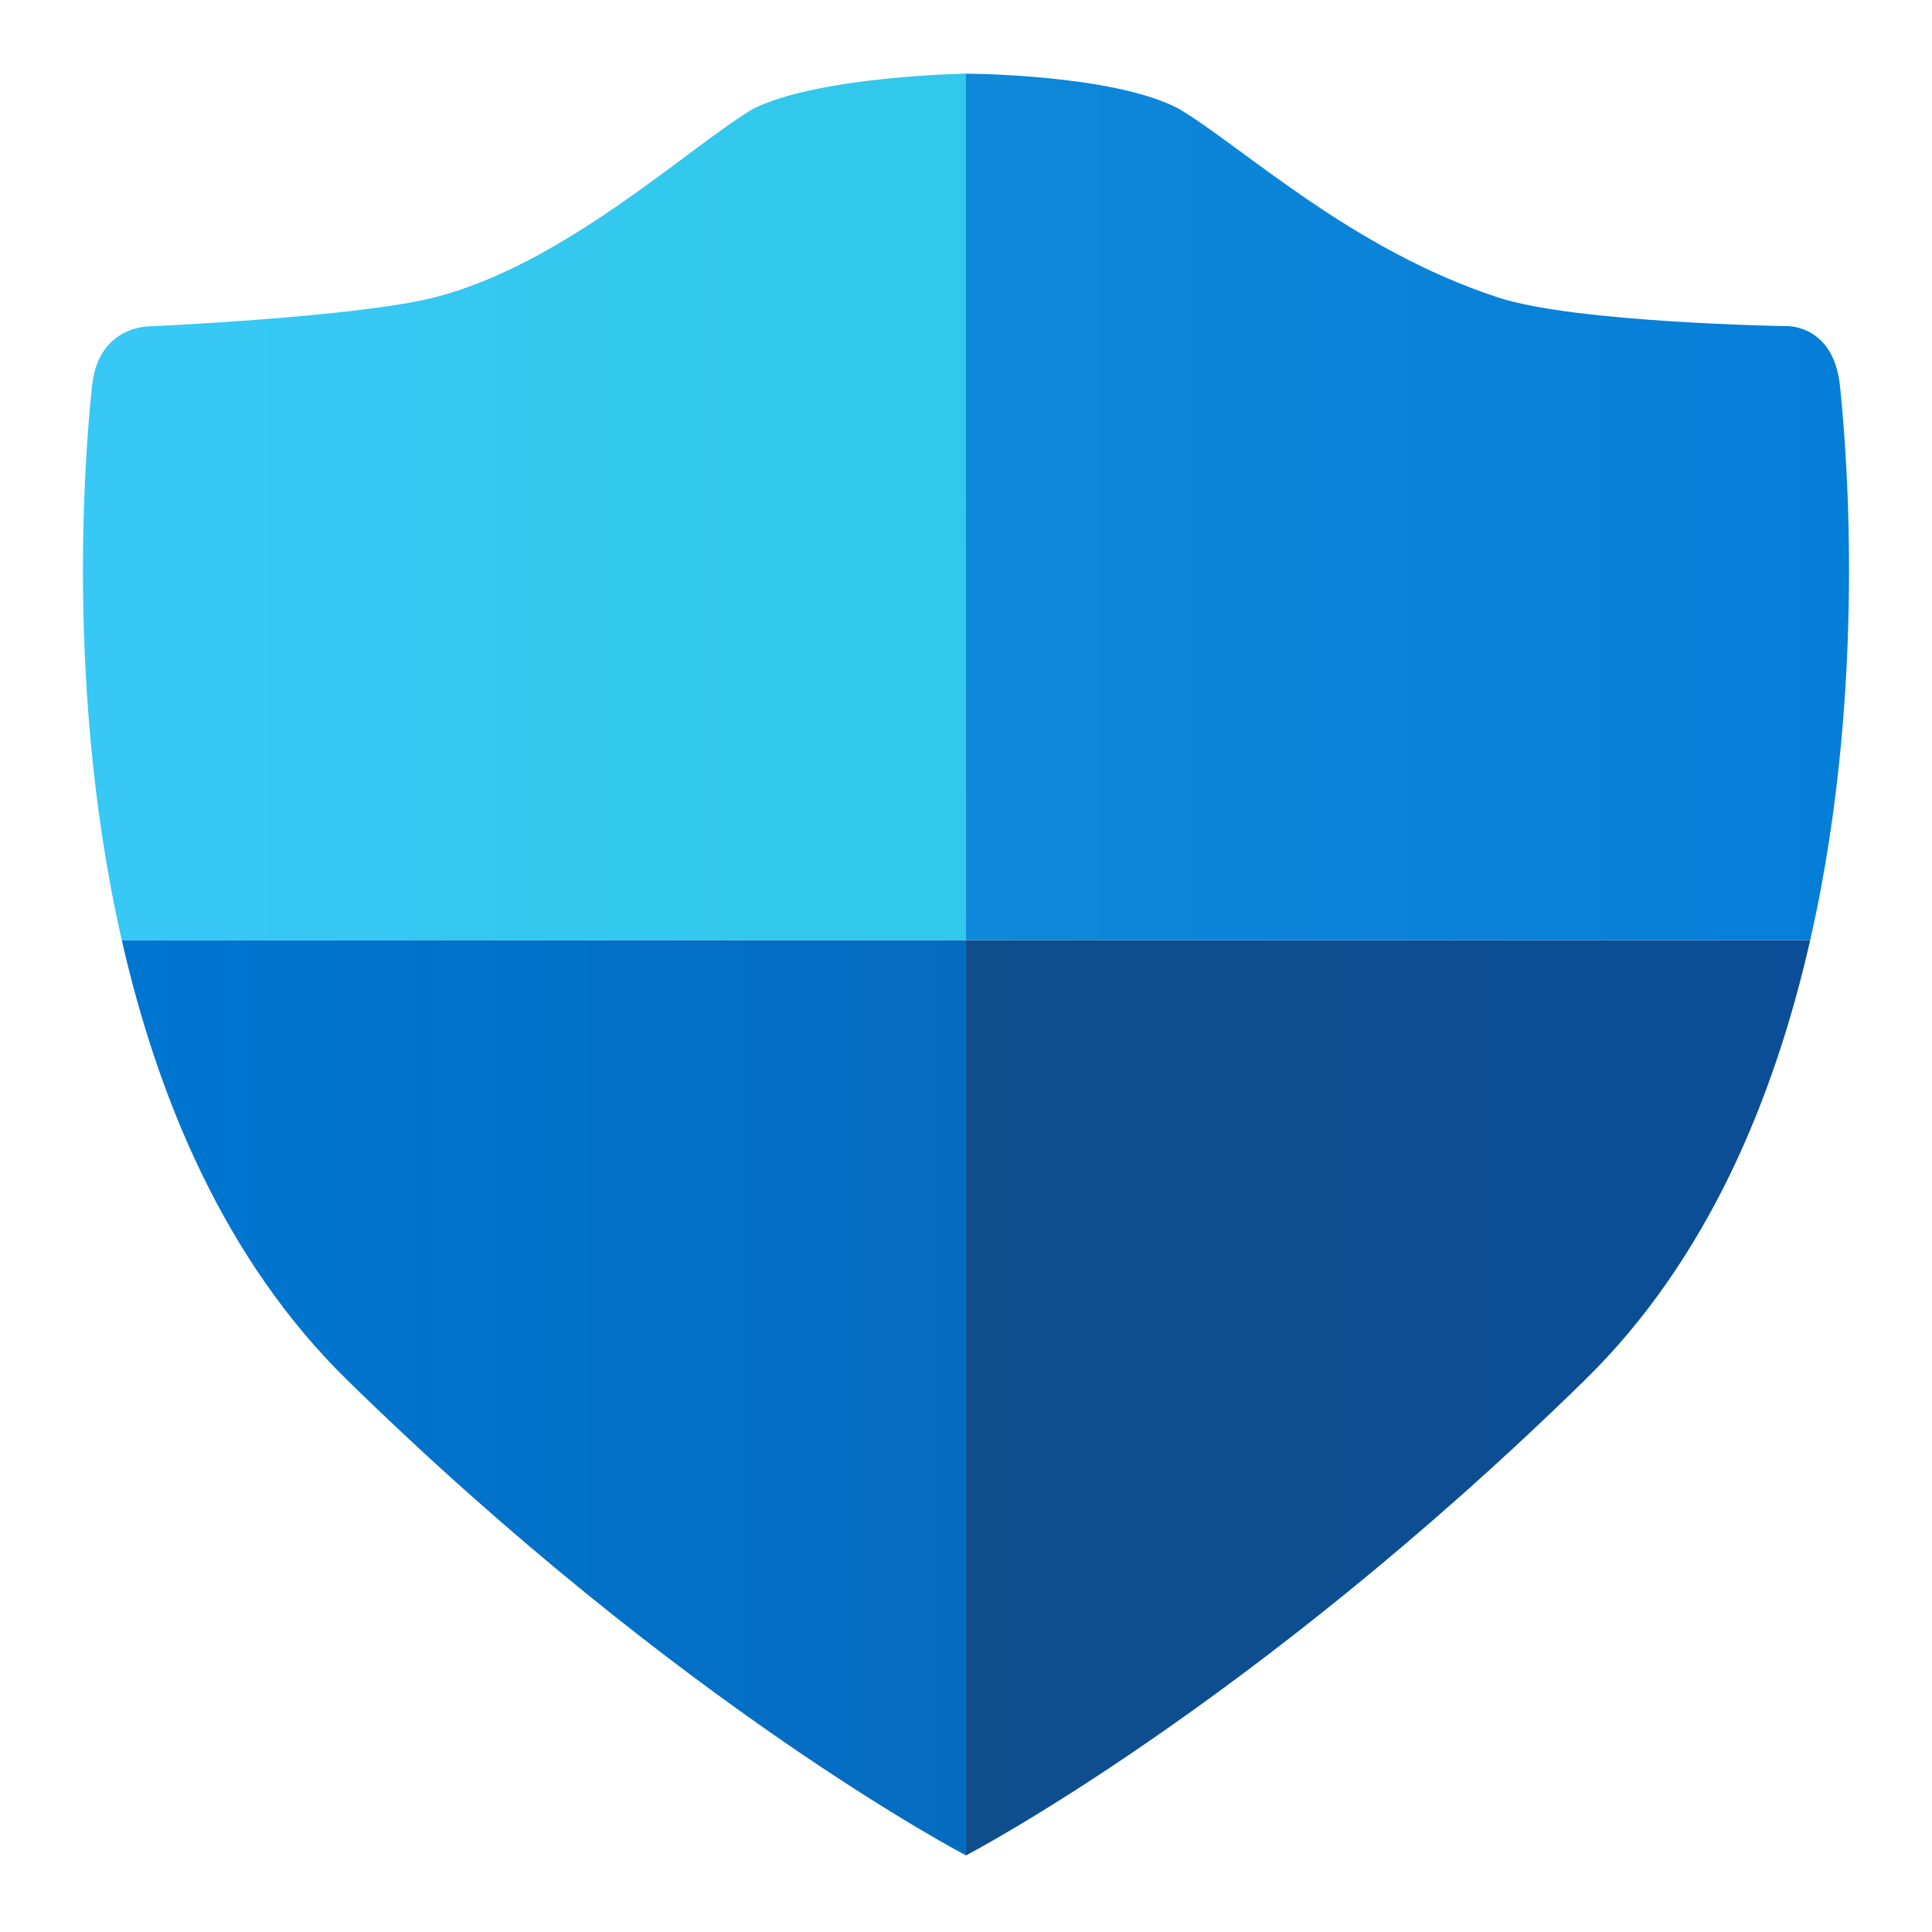
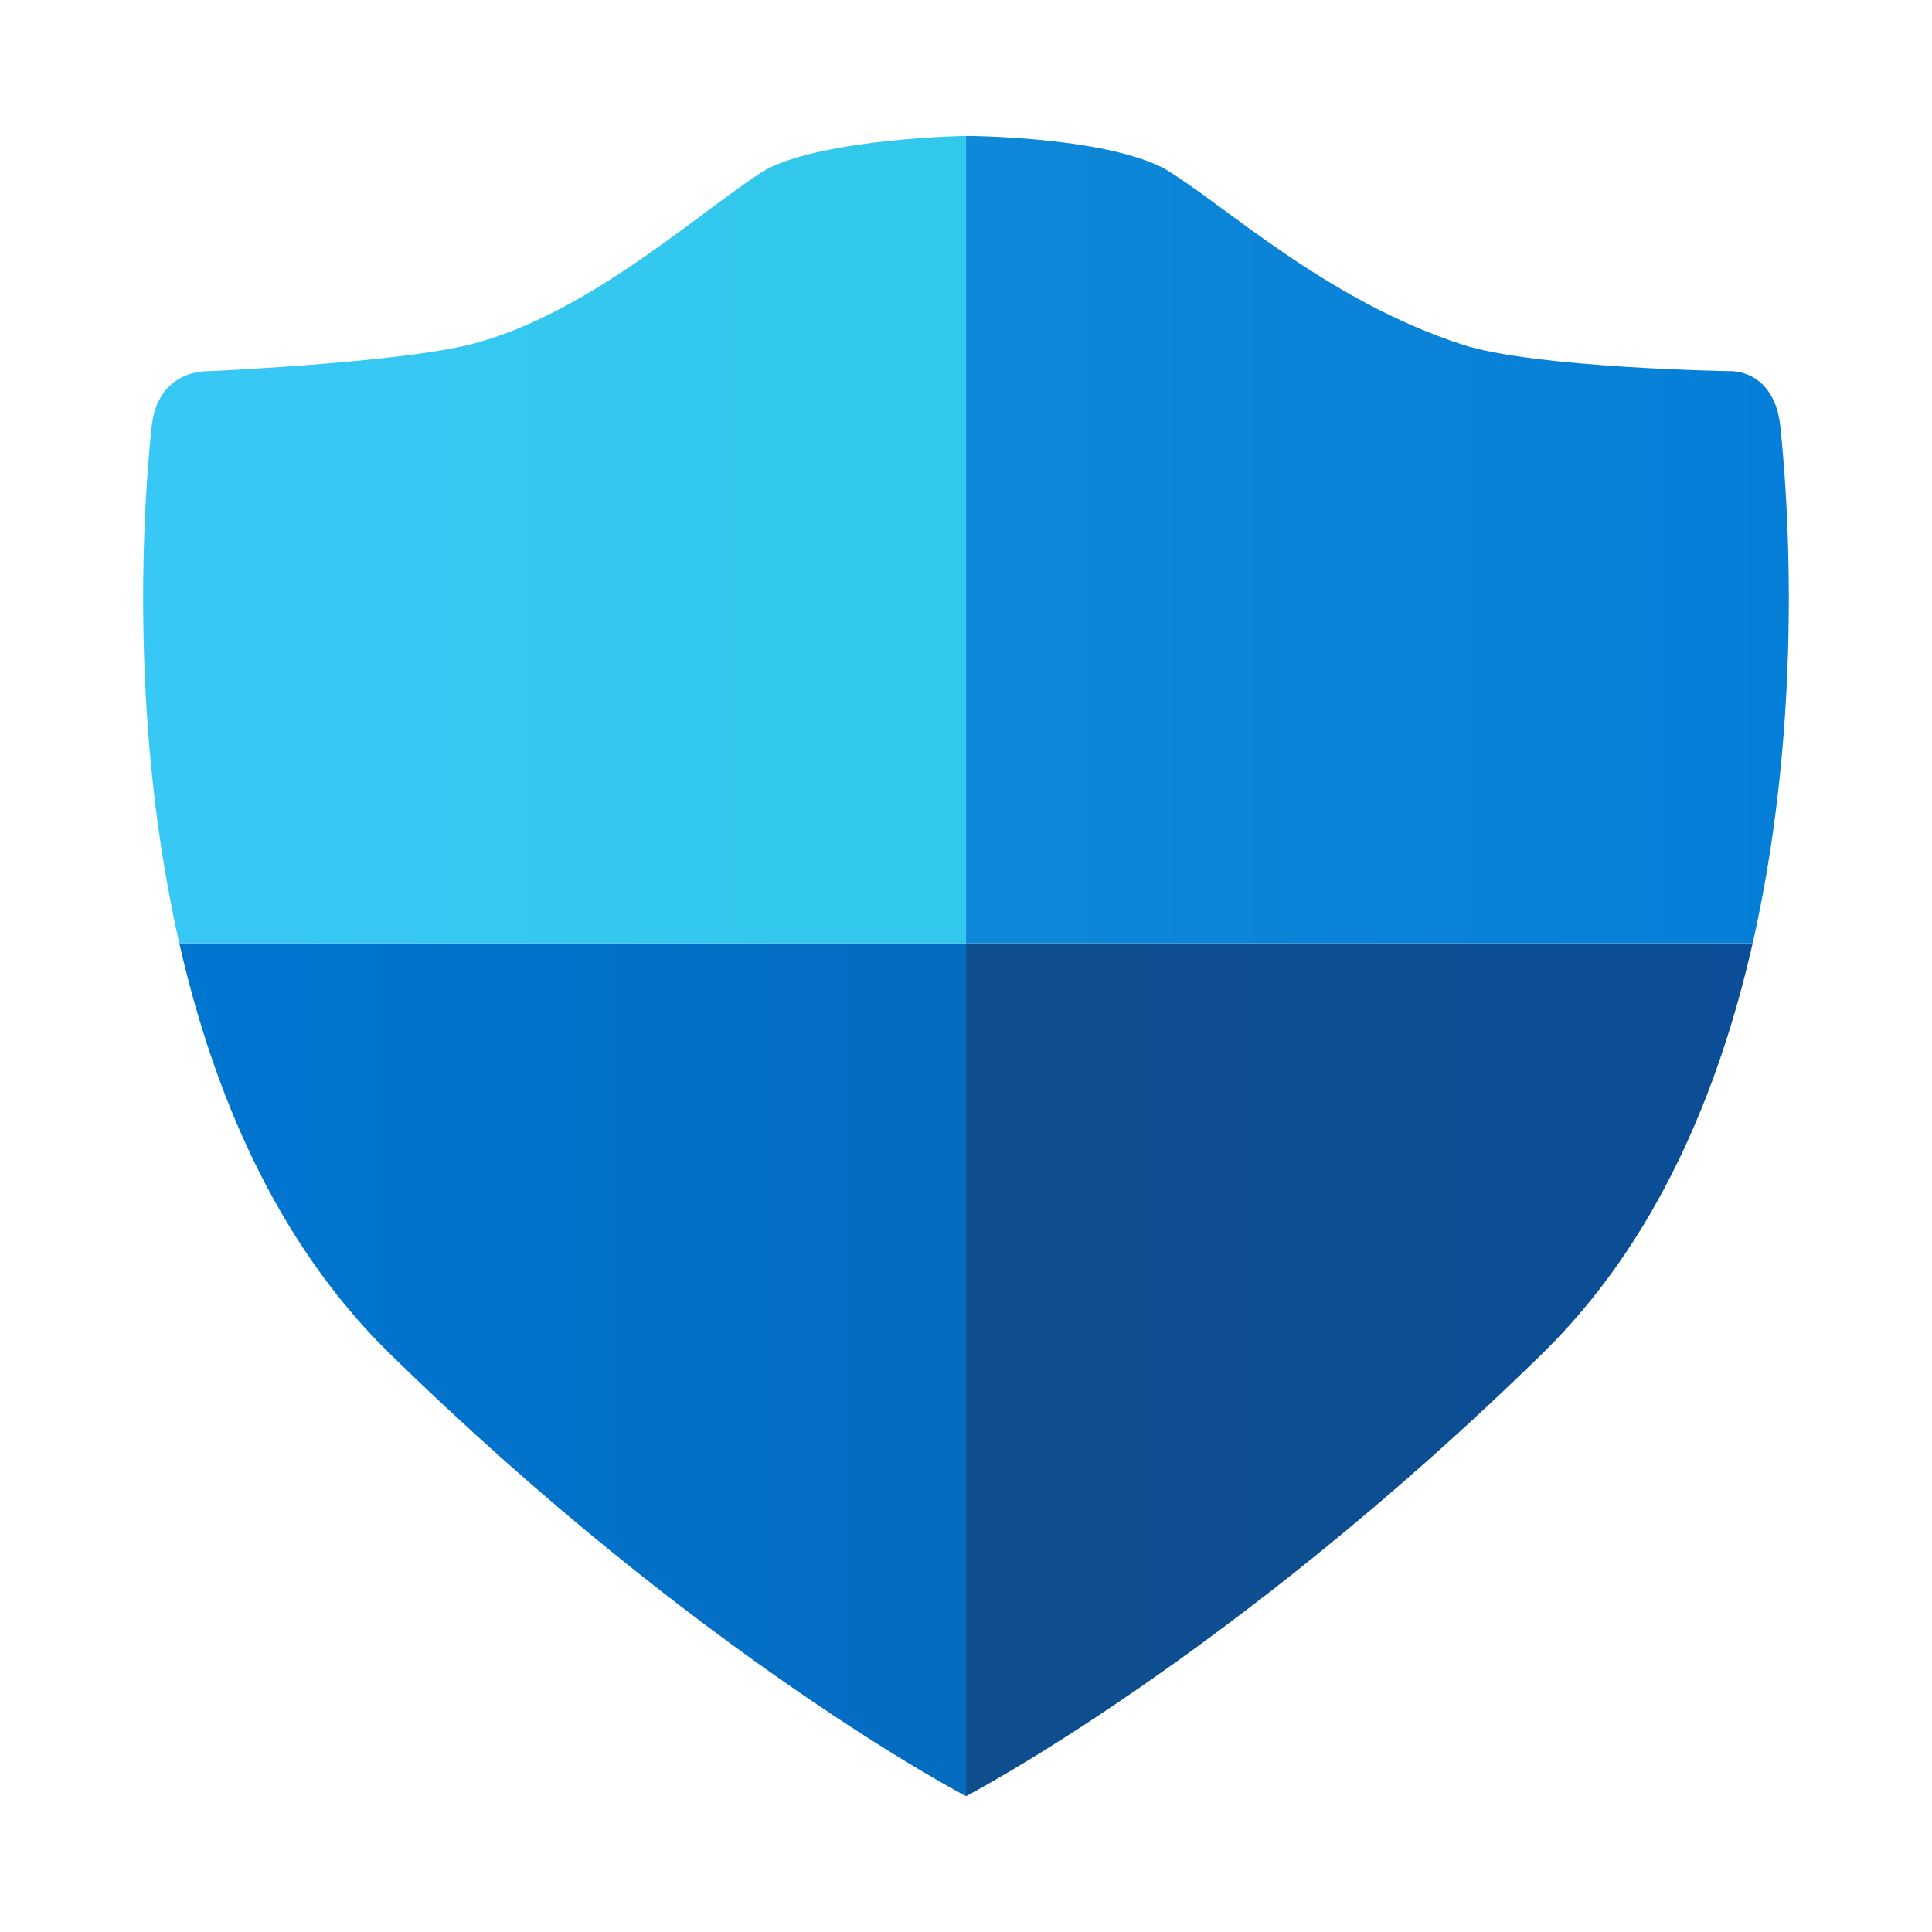
- <svg xmlns="http://www.w3.org/2000/svg" width="64" height="64" version="1.1" viewBox="0 0 16.933 16.933">
-   <defs>
-     <linearGradient id="linearGradient887" x1="75.452" x2="95.964" y1="148.13" y2="148.13" gradientTransform="matrix(.26458 0 0 .26458 2.6382 -34.804)" gradientUnits="userSpaceOnUse">
-       <stop stop-color="#37c8f5" offset="0" />
-       <stop stop-color="#32c8eb" offset="1" />
+ <svg xmlns="http://www.w3.org/2000/svg" width="64" height="64" version="1.1" viewBox="0 0 16.933 16.933" id="svg36">
+   <defs id="defs22">
+     <linearGradient id="linearGradient887" x1="75.452" x2="95.964" y1="148.13" y2="148.13" gradientTransform="matrix(0.26458,0,0,0.26458,2.6382,-34.804)" gradientUnits="userSpaceOnUse">
+       <stop stop-color="#37c8f5" offset="0" id="stop2" />
+       <stop stop-color="#32c8eb" offset="1" id="stop4" />
    </linearGradient>
-     <linearGradient id="linearGradient895" x1="102.47" x2="133.97" y1="148.13" y2="148.13" gradientTransform="matrix(.26458 0 0 .26458 2.6382 -34.804)" gradientUnits="userSpaceOnUse">
-       <stop stop-color="#0e88d8" offset="0" />
-       <stop stop-color="#057ed8" offset="1" />
+     <linearGradient id="linearGradient895" x1="102.47" x2="133.97" y1="148.13" y2="148.13" gradientTransform="matrix(0.26458,0,0,0.26458,2.6382,-34.804)" gradientUnits="userSpaceOnUse">
+       <stop stop-color="#0e88d8" offset="0" id="stop7" />
+       <stop stop-color="#057ed8" offset="1" id="stop9" />
    </linearGradient>
-     <linearGradient id="linearGradient903" x1="72.361" x2="102.47" y1="179.05" y2="179.05" gradientTransform="matrix(.26458 0 0 .26458 2.6382 -34.804)" gradientUnits="userSpaceOnUse">
-       <stop stop-color="#0076d1" offset="0" />
-       <stop stop-color="#046cc0" offset="1" />
+     <linearGradient id="linearGradient903" x1="72.361" x2="102.47" y1="179.05" y2="179.05" gradientTransform="matrix(0.26458,0,0,0.26458,2.6382,-34.804)" gradientUnits="userSpaceOnUse">
+       <stop stop-color="#0076d1" offset="0" id="stop12" />
+       <stop stop-color="#046cc0" offset="1" id="stop14" />
    </linearGradient>
-     <linearGradient id="linearGradient911" x1="102.47" x2="132.58" y1="179.05" y2="179.05" gradientTransform="matrix(.26458 0 0 .26458 2.6382 -34.804)" gradientUnits="userSpaceOnUse">
-       <stop stop-color="#0f4e8d" offset="0" />
-       <stop stop-color="#0b4e97" offset="1" />
+     <linearGradient id="linearGradient911" x1="102.47" x2="132.58" y1="179.05" y2="179.05" gradientTransform="matrix(0.26458,0,0,0.26458,2.6382,-34.804)" gradientUnits="userSpaceOnUse">
+       <stop stop-color="#0f4e8d" offset="0" id="stop17" />
+       <stop stop-color="#0b4e97" offset="1" id="stop19" />
    </linearGradient>
  </defs>
-   <g transform="matrix(.9288 0 0 .95254 -19.165 .27689)">
-     <path d="m21.783 8.359c0.34 1.455 0.97 2.943 2.128 4.049 3.157 3.014 5.839 4.373 5.839 4.373v-8.422z" fill="url(#linearGradient903)" />
-     <path d="m21.783 8.359h7.967l1.4e-4 -7.972s-1.386 0.021-2.011 0.324c-0.609 0.355-1.792 1.441-3.019 1.738-0.742 0.179-2.653 0.262-2.653 0.262s-0.504-0.023-0.565 0.552c-0.016 0.177-0.305 2.587 0.281 5.097z" fill="url(#linearGradient887)" />
-     <path d="m29.75 8.359v8.422s2.682-1.36 5.839-4.373c1.159-1.106 1.788-2.594 2.127-4.049z" fill="url(#linearGradient911)" />
-     <path d="m29.75 8.359h7.966c0.586-2.51 0.297-4.92 0.281-5.097-0.061-0.575-0.51-0.552-0.51-0.552s-1.98-0.031-2.708-0.261c-1.389-0.44-2.41-1.383-3.019-1.738-0.618-0.321-2.011-0.324-2.011-0.324z" fill="url(#linearGradient895)" />
+   <g transform="matrix(0.8654808,0,0,0.8876024,-17.28136,0.847632)" id="g34">
+     <path d="m 21.783,8.359 c 0.34,1.455 0.97,2.943 2.128,4.049 3.157,3.014 5.839,4.373 5.839,4.373 V 8.359 Z" fill="url(#linearGradient903)" id="path26" style="fill:url(#linearGradient903)" />
+     <path d="m 21.783,8.359 h 7.967 l 1.4e-4,-7.972 c 0,0 -1.386,0.021 -2.011,0.324 -0.609,0.355 -1.792,1.441 -3.019,1.738 -0.742,0.179 -2.653,0.262 -2.653,0.262 0,0 -0.504,-0.023 -0.565,0.552 -0.016,0.177 -0.305,2.587 0.281,5.097 z" fill="url(#linearGradient887)" id="path28" style="fill:url(#linearGradient887)" />
+     <path d="m 29.75,8.359 v 8.422 c 0,0 2.682,-1.36 5.839,-4.373 1.159,-1.106 1.788,-2.594 2.127,-4.049 z" fill="url(#linearGradient911)" id="path30" style="fill:url(#linearGradient911)" />
+     <path d="m 29.75,8.359 h 7.966 C 38.302,5.849 38.013,3.439 37.997,3.262 37.936,2.687 37.488,2.71 37.488,2.71 c 0,0 -1.98,-0.031 -2.708,-0.261 -1.389,-0.44 -2.41,-1.383 -3.019,-1.738 -0.618,-0.321 -2.011,-0.324 -2.011,-0.324 z" fill="url(#linearGradient895)" id="path32" style="fill:url(#linearGradient895)" />
  </g>
</svg>
